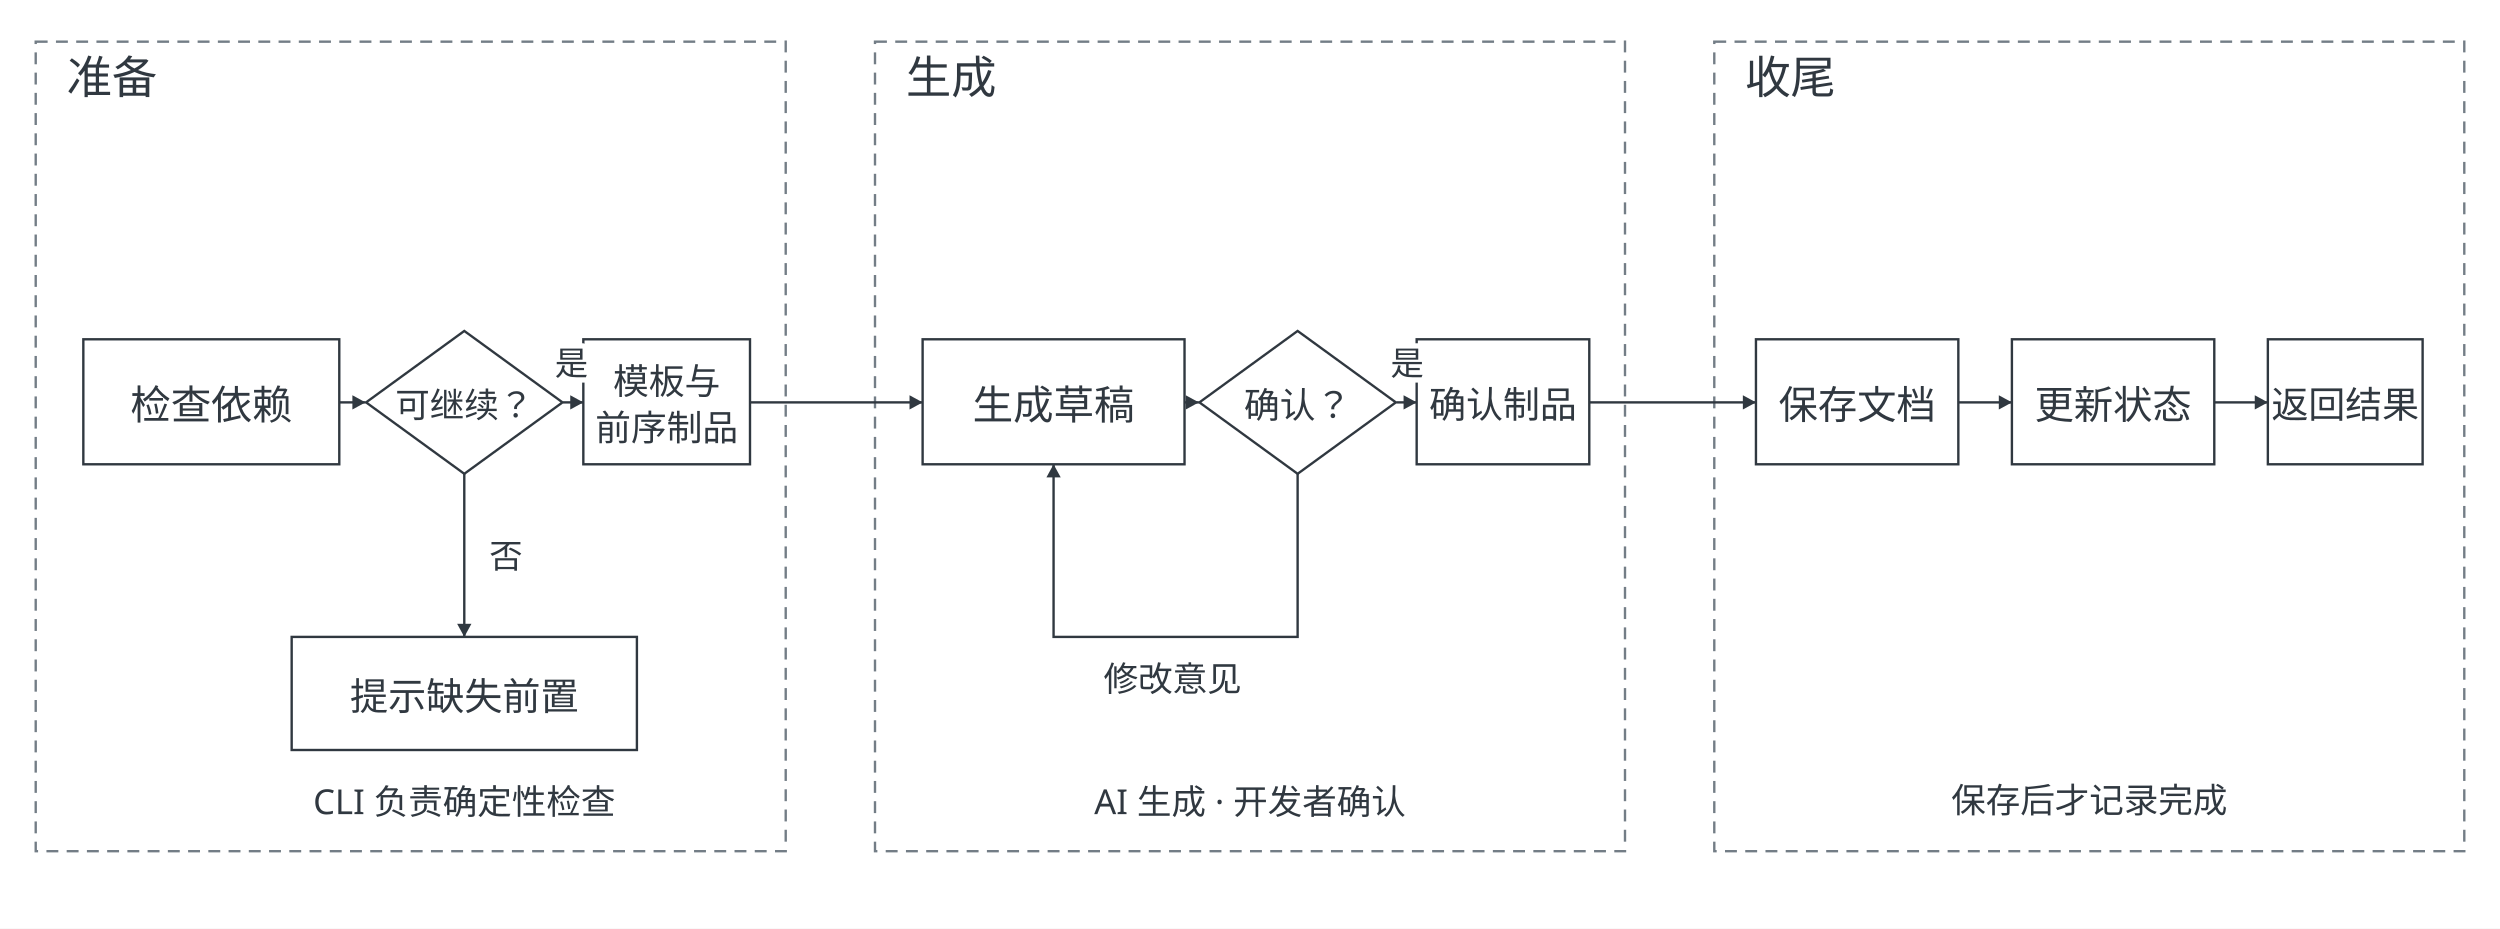
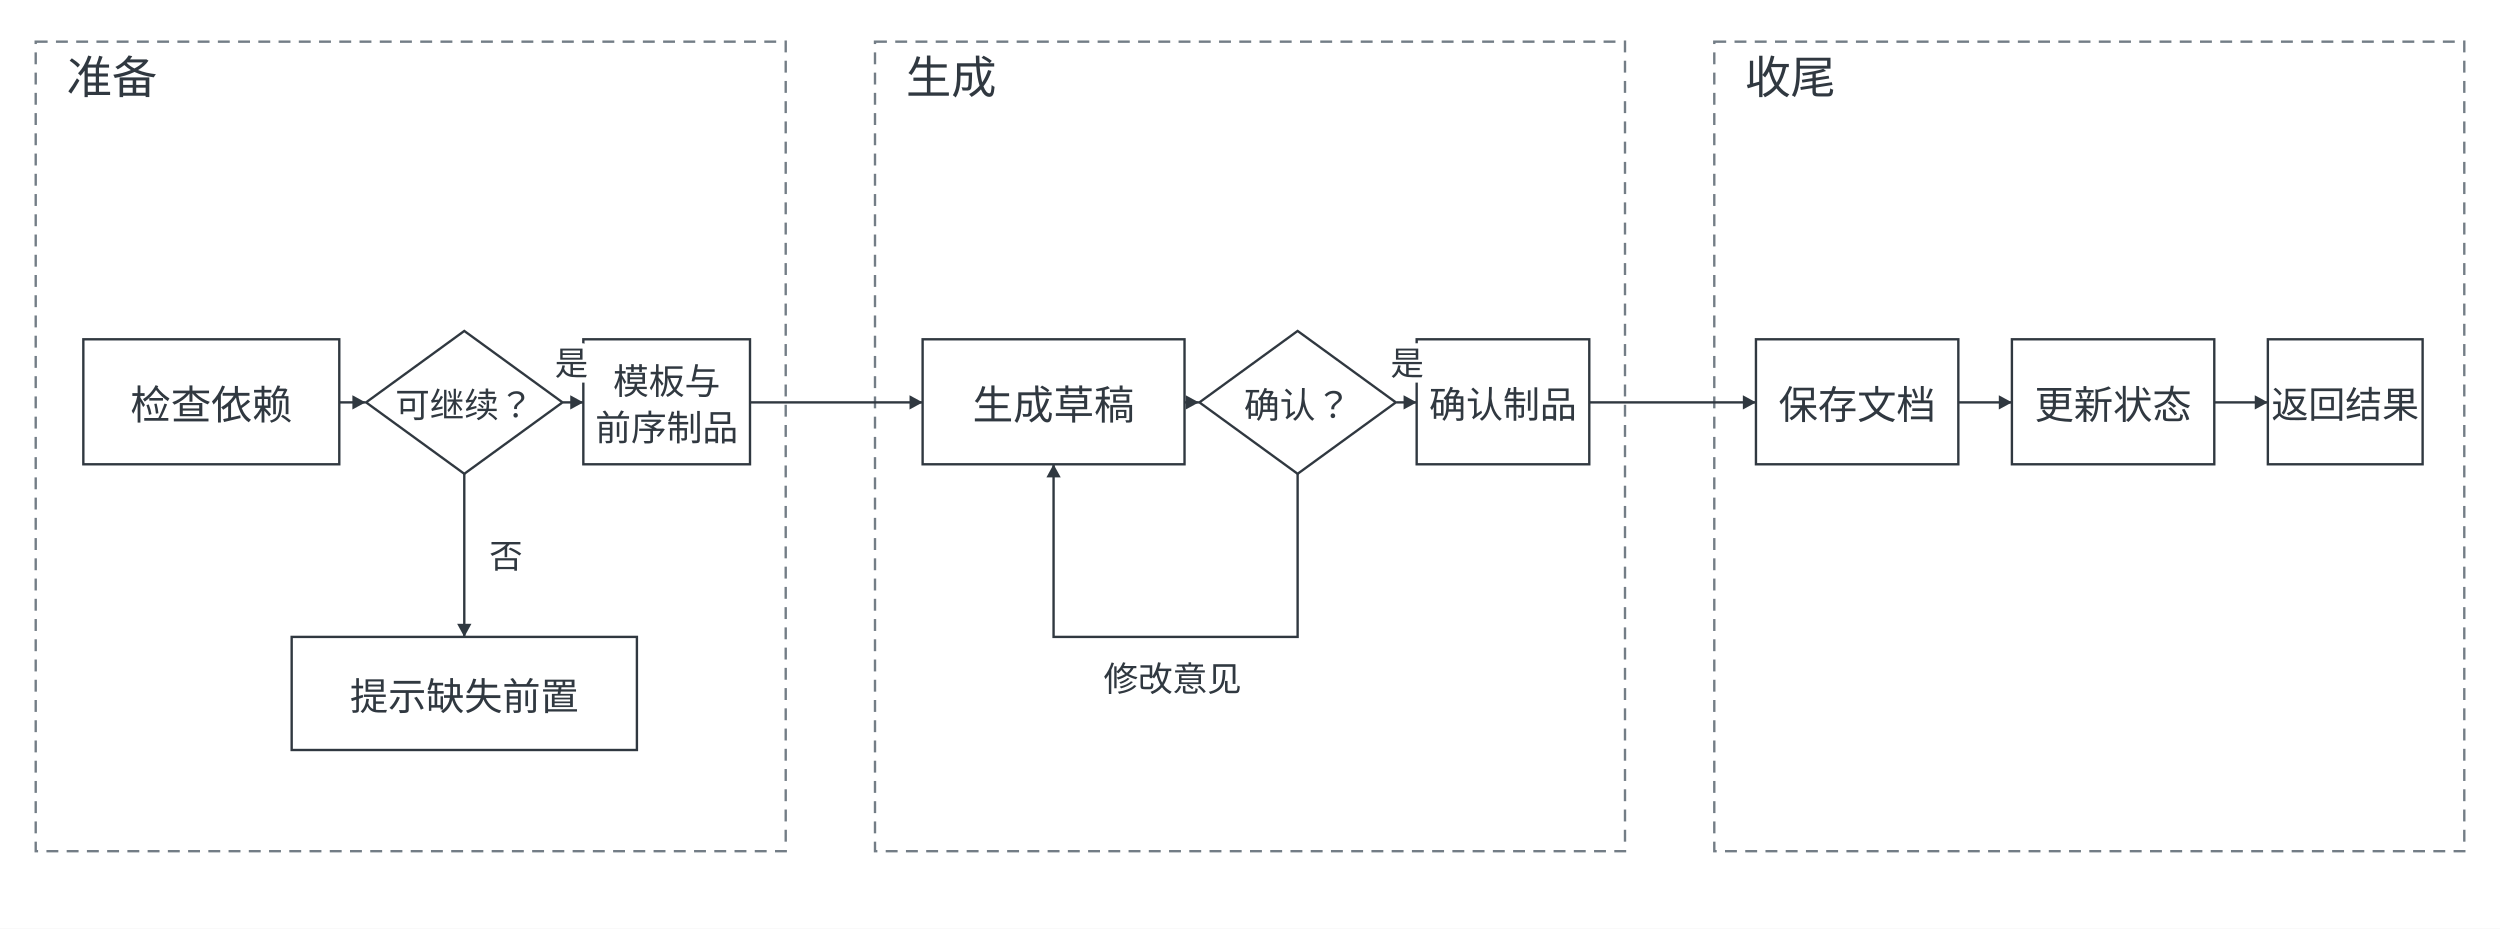
<svg xmlns="http://www.w3.org/2000/svg" width="2100" height="780" viewBox="0 0 2100 780" role="img">
  <defs>
    <marker id="arrow" markerWidth="12" markerHeight="12" refX="11" refY="6" orient="auto-start-reverse" markerUnits="userSpaceOnUse">
      <path d="M0,0 L11,6 L0,12 Z" fill="#303840" />
    </marker>
    <marker id="erArrow" markerWidth="20" markerHeight="20" refX="18" refY="10" orient="auto" markerUnits="userSpaceOnUse">
      <path d="M0,0 L18,10 L0,20 Z" fill="#303840" />
    </marker>
    <marker id="open" markerWidth="12" markerHeight="12" refX="11" refY="6" orient="auto-start-reverse" markerUnits="userSpaceOnUse">
      <path d="M1,1 L11,6 L1,11" fill="none" stroke="#303840" stroke-width="2" />
    </marker>
    <style>text{font-family:'Microsoft YaHei',sans-serif;fill:#303840;font-weight:400} .label{paint-order:stroke;stroke:#fff;stroke-width:9px;stroke-linejoin:round}</style>
  </defs>
  <rect width="2100" height="780" fill="#fff" />
  <rect x="30" y="35" width="630" height="680" fill="none" stroke="#737d86" stroke-width="2" stroke-dasharray="10 7" />
  <text x="56" y="62" font-size="38" font-weight="600" text-anchor="start" dominant-baseline="central" class="label">准备</text>
  <rect x="735" y="35" width="630" height="680" fill="none" stroke="#737d86" stroke-width="2" stroke-dasharray="10 7" />
  <text x="761" y="62" font-size="38" font-weight="600" text-anchor="start" dominant-baseline="central" class="label">生成</text>
  <rect x="1440" y="35" width="630" height="680" fill="none" stroke="#737d86" stroke-width="2" stroke-dasharray="10 7" />
  <text x="1466" y="62" font-size="38" font-weight="600" text-anchor="start" dominant-baseline="central" class="label">收尾</text>
  <rect x="70" y="285" width="215" height="105" fill="#fff" stroke="#303840" stroke-width="2" />
  <text x="177.5" y="337.5" font-size="34" font-weight="400" text-anchor="middle" dominant-baseline="central">检查依赖</text>
  <polygon points="390,278 472.5,338 390,398 307.5,338" fill="#fff" stroke="#303840" stroke-width="2" />
  <text x="390" y="338" font-size="29" font-weight="600" text-anchor="middle" dominant-baseline="central">可继续？</text>
  <rect x="490" y="285" width="140" height="105" fill="#fff" stroke="#303840" stroke-width="2" />
  <text x="560" y="318" font-size="30" font-weight="400" text-anchor="middle" dominant-baseline="central">模板与</text>
  <text x="560" y="357" font-size="30" font-weight="400" text-anchor="middle" dominant-baseline="central">前序制品</text>
  <polyline points="285,338 307,338" fill="none" stroke="#303840" stroke-width="2" marker-end="url(#arrow)" />
  <polyline points="473,338 490,338" fill="none" stroke="#303840" stroke-width="2" marker-end="url(#arrow)" />
  <text x="480" y="303" font-size="28" font-weight="400" text-anchor="middle" dominant-baseline="central" class="label">是</text>
  <rect x="245" y="535" width="290" height="95" fill="#fff" stroke="#303840" stroke-width="2" />
  <text x="390" y="582.5" font-size="32" font-weight="400" text-anchor="middle" dominant-baseline="central">提示缺失前置</text>
  <polyline points="390,398 390,535" fill="none" stroke="#303840" stroke-width="2" marker-end="url(#arrow)" />
  <text x="425" y="465" font-size="28" font-weight="400" text-anchor="middle" dominant-baseline="central">否</text>
  <rect x="775" y="285" width="220" height="105" fill="#fff" stroke="#303840" stroke-width="2" />
  <text x="885" y="337.5" font-size="34" font-weight="400" text-anchor="middle" dominant-baseline="central">生成草稿</text>
  <polygon points="1090,278 1172.5,338 1090,398 1007.5,338" fill="#fff" stroke="#303840" stroke-width="2" />
  <text x="1090" y="338" font-size="30" font-weight="600" text-anchor="middle" dominant-baseline="central">确认？</text>
  <rect x="1190" y="285" width="145" height="105" fill="#fff" stroke="#303840" stroke-width="2" />
  <text x="1262.5" y="337.5" font-size="31" font-weight="400" text-anchor="middle" dominant-baseline="central">确认制品</text>
  <polyline points="995,338 1007,338" fill="none" stroke="#303840" stroke-width="2" marker-end="url(#arrow)" />
  <polyline points="1173,338 1190,338" fill="none" stroke="#303840" stroke-width="2" marker-end="url(#arrow)" />
  <text x="1182" y="303" font-size="28" font-weight="400" text-anchor="middle" dominant-baseline="central" class="label">是</text>
  <polyline points="1090,398 1090,535 885,535 885,390" fill="none" stroke="#303840" stroke-width="2" marker-end="url(#arrow)" />
  <text x="985" y="568" font-size="29" font-weight="400" text-anchor="middle" dominant-baseline="central">修改意见</text>
  <rect x="1475" y="285" width="170" height="105" fill="#fff" stroke="#303840" stroke-width="2" />
  <text x="1560" y="337.5" font-size="33" font-weight="400" text-anchor="middle" dominant-baseline="central">保存文档</text>
  <rect x="1690" y="285" width="170" height="105" fill="#fff" stroke="#303840" stroke-width="2" />
  <text x="1775" y="337.5" font-size="33" font-weight="400" text-anchor="middle" dominant-baseline="central">更新状态</text>
  <rect x="1905" y="285" width="130" height="105" fill="#fff" stroke="#303840" stroke-width="2" />
  <text x="1970" y="337.5" font-size="31" font-weight="400" text-anchor="middle" dominant-baseline="central">返回结果</text>
  <polyline points="1645,338 1690,338" fill="none" stroke="#303840" stroke-width="2" marker-end="url(#arrow)" />
  <polyline points="1860,338 1905,338" fill="none" stroke="#303840" stroke-width="2" marker-end="url(#arrow)" />
  <polyline points="630,338 775,338" fill="none" stroke="#303840" stroke-width="2" marker-end="url(#arrow)" />
  <polyline points="1335,338 1475,338" fill="none" stroke="#303840" stroke-width="2" marker-end="url(#arrow)" />
-   <text x="390" y="670" font-size="29" font-weight="400" text-anchor="middle" dominant-baseline="central">CLI 负责确定性检查</text>
-   <text x="1050" y="670" font-size="29" font-weight="400" text-anchor="middle" dominant-baseline="central">AI 生成 · 开发者确认</text>
-   <text x="1755" y="670" font-size="29" font-weight="400" text-anchor="middle" dominant-baseline="central">保存后才记录完成</text>
</svg>
